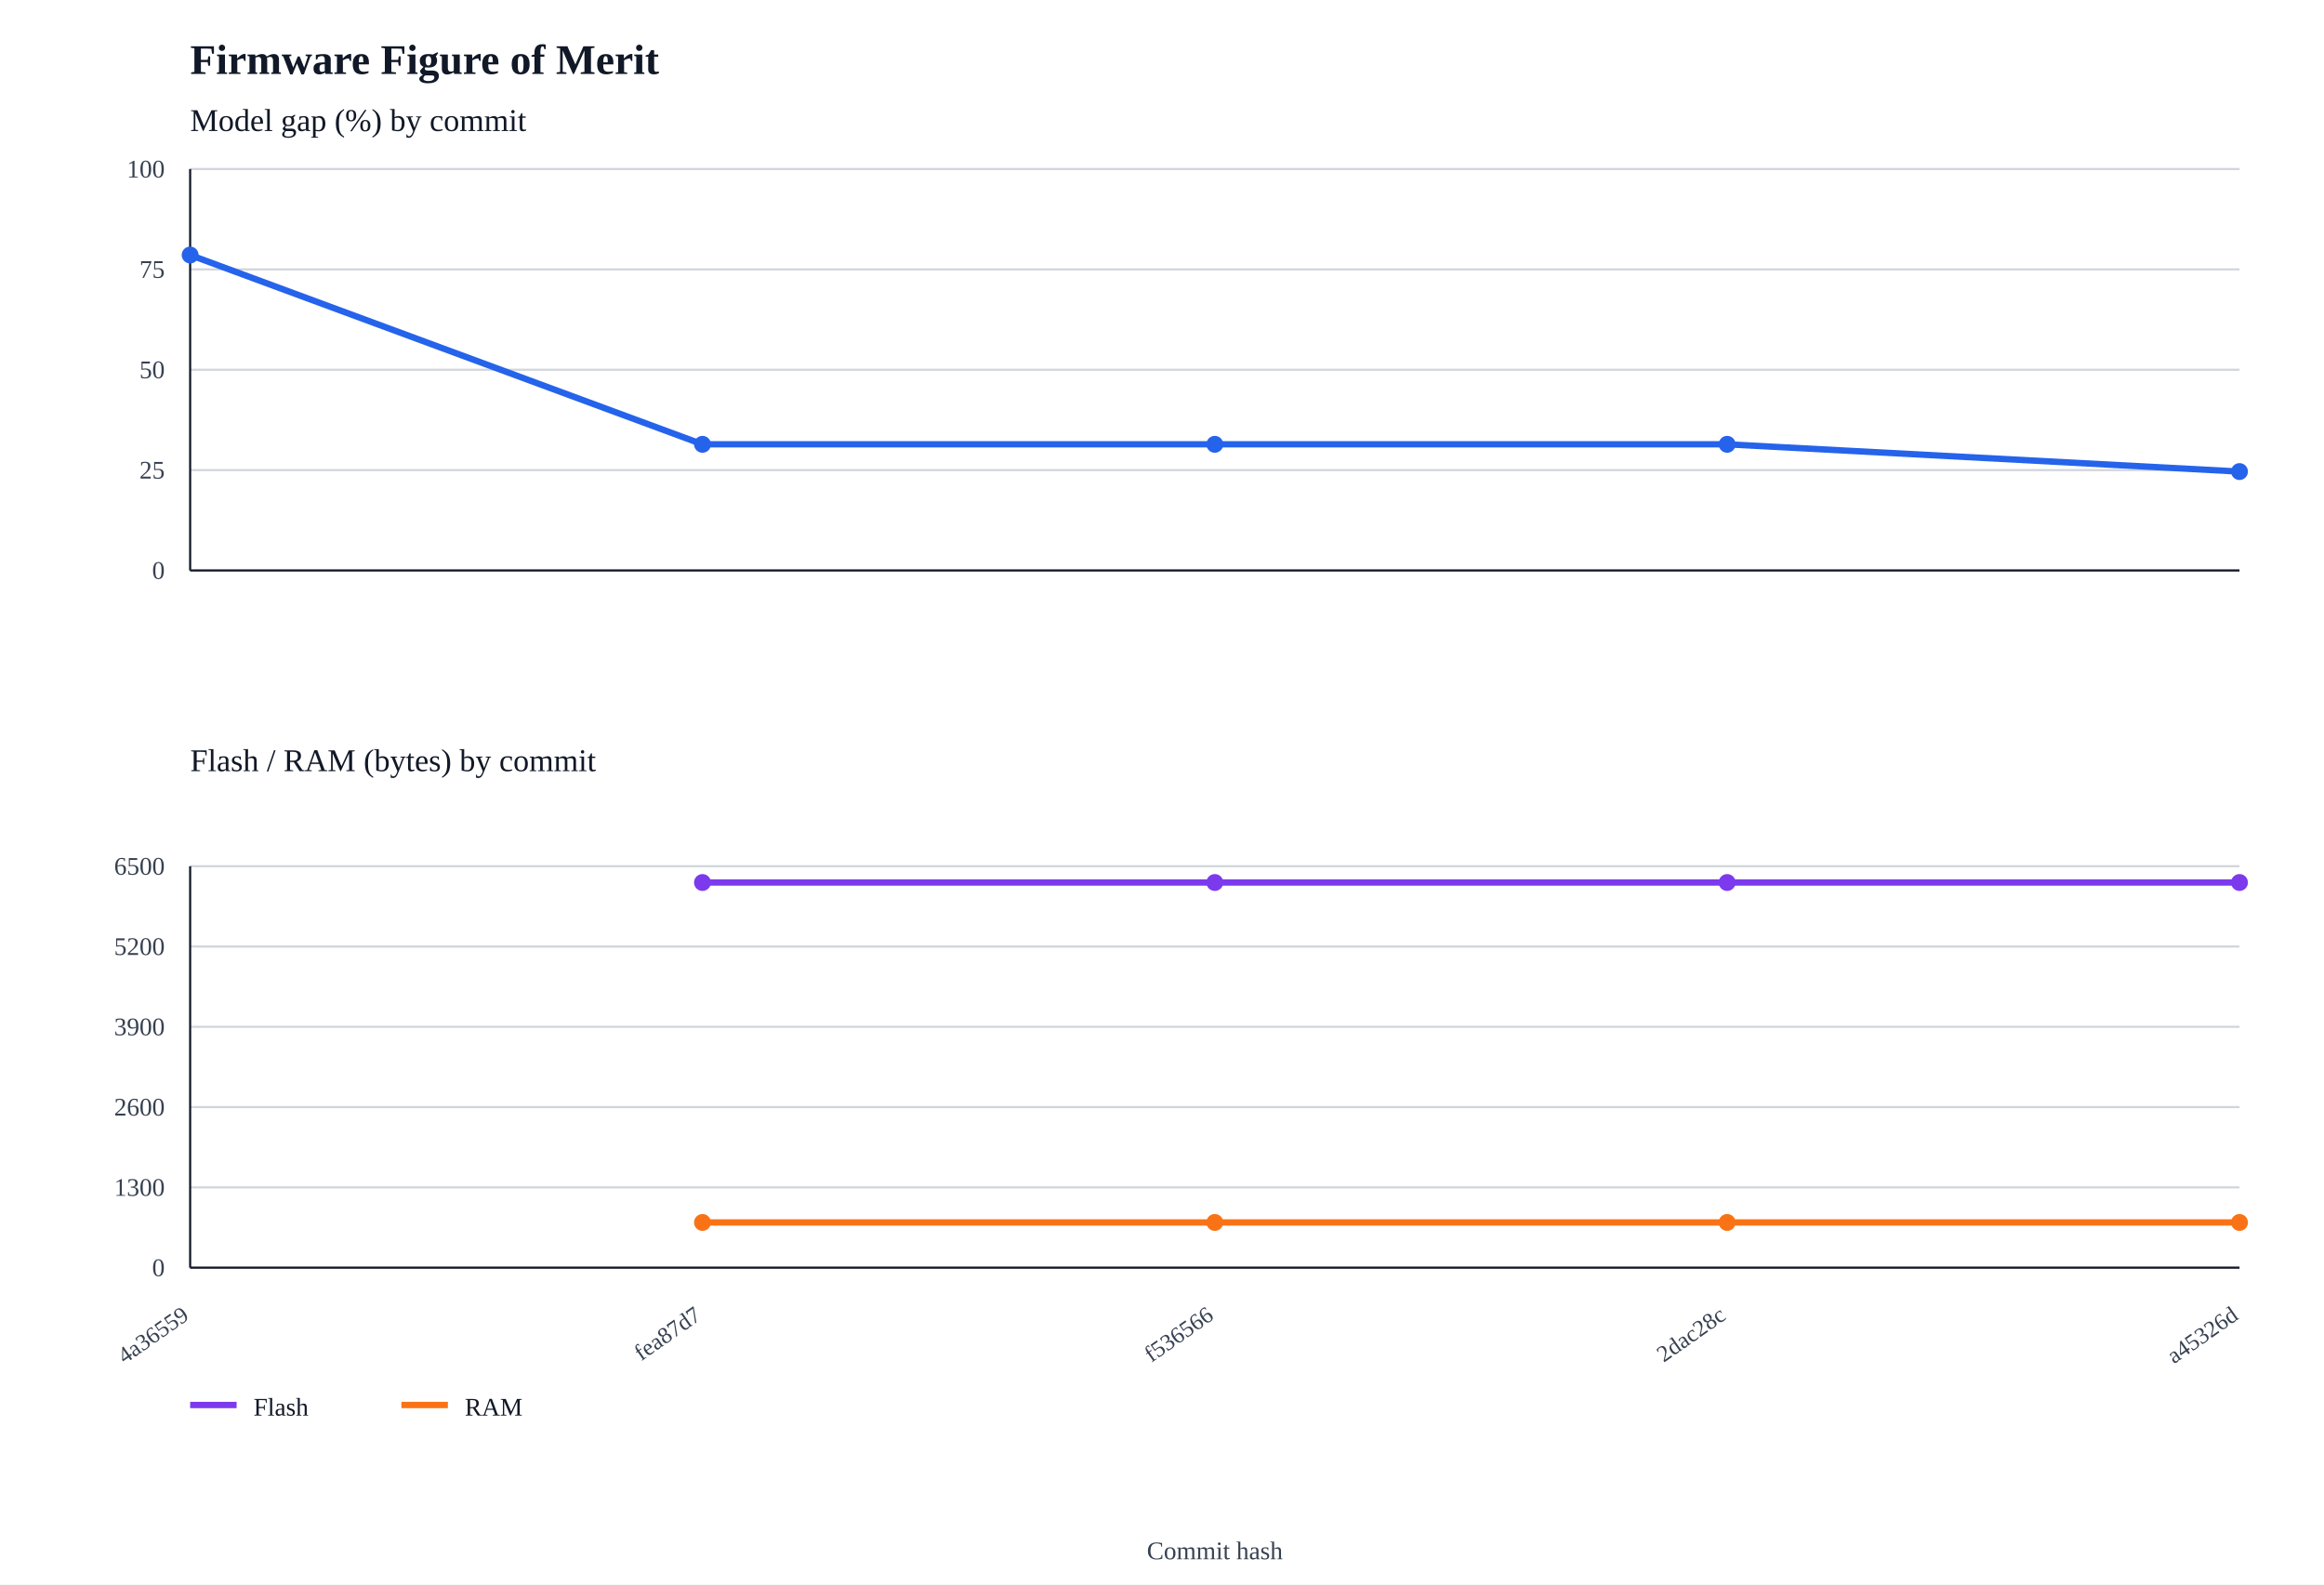
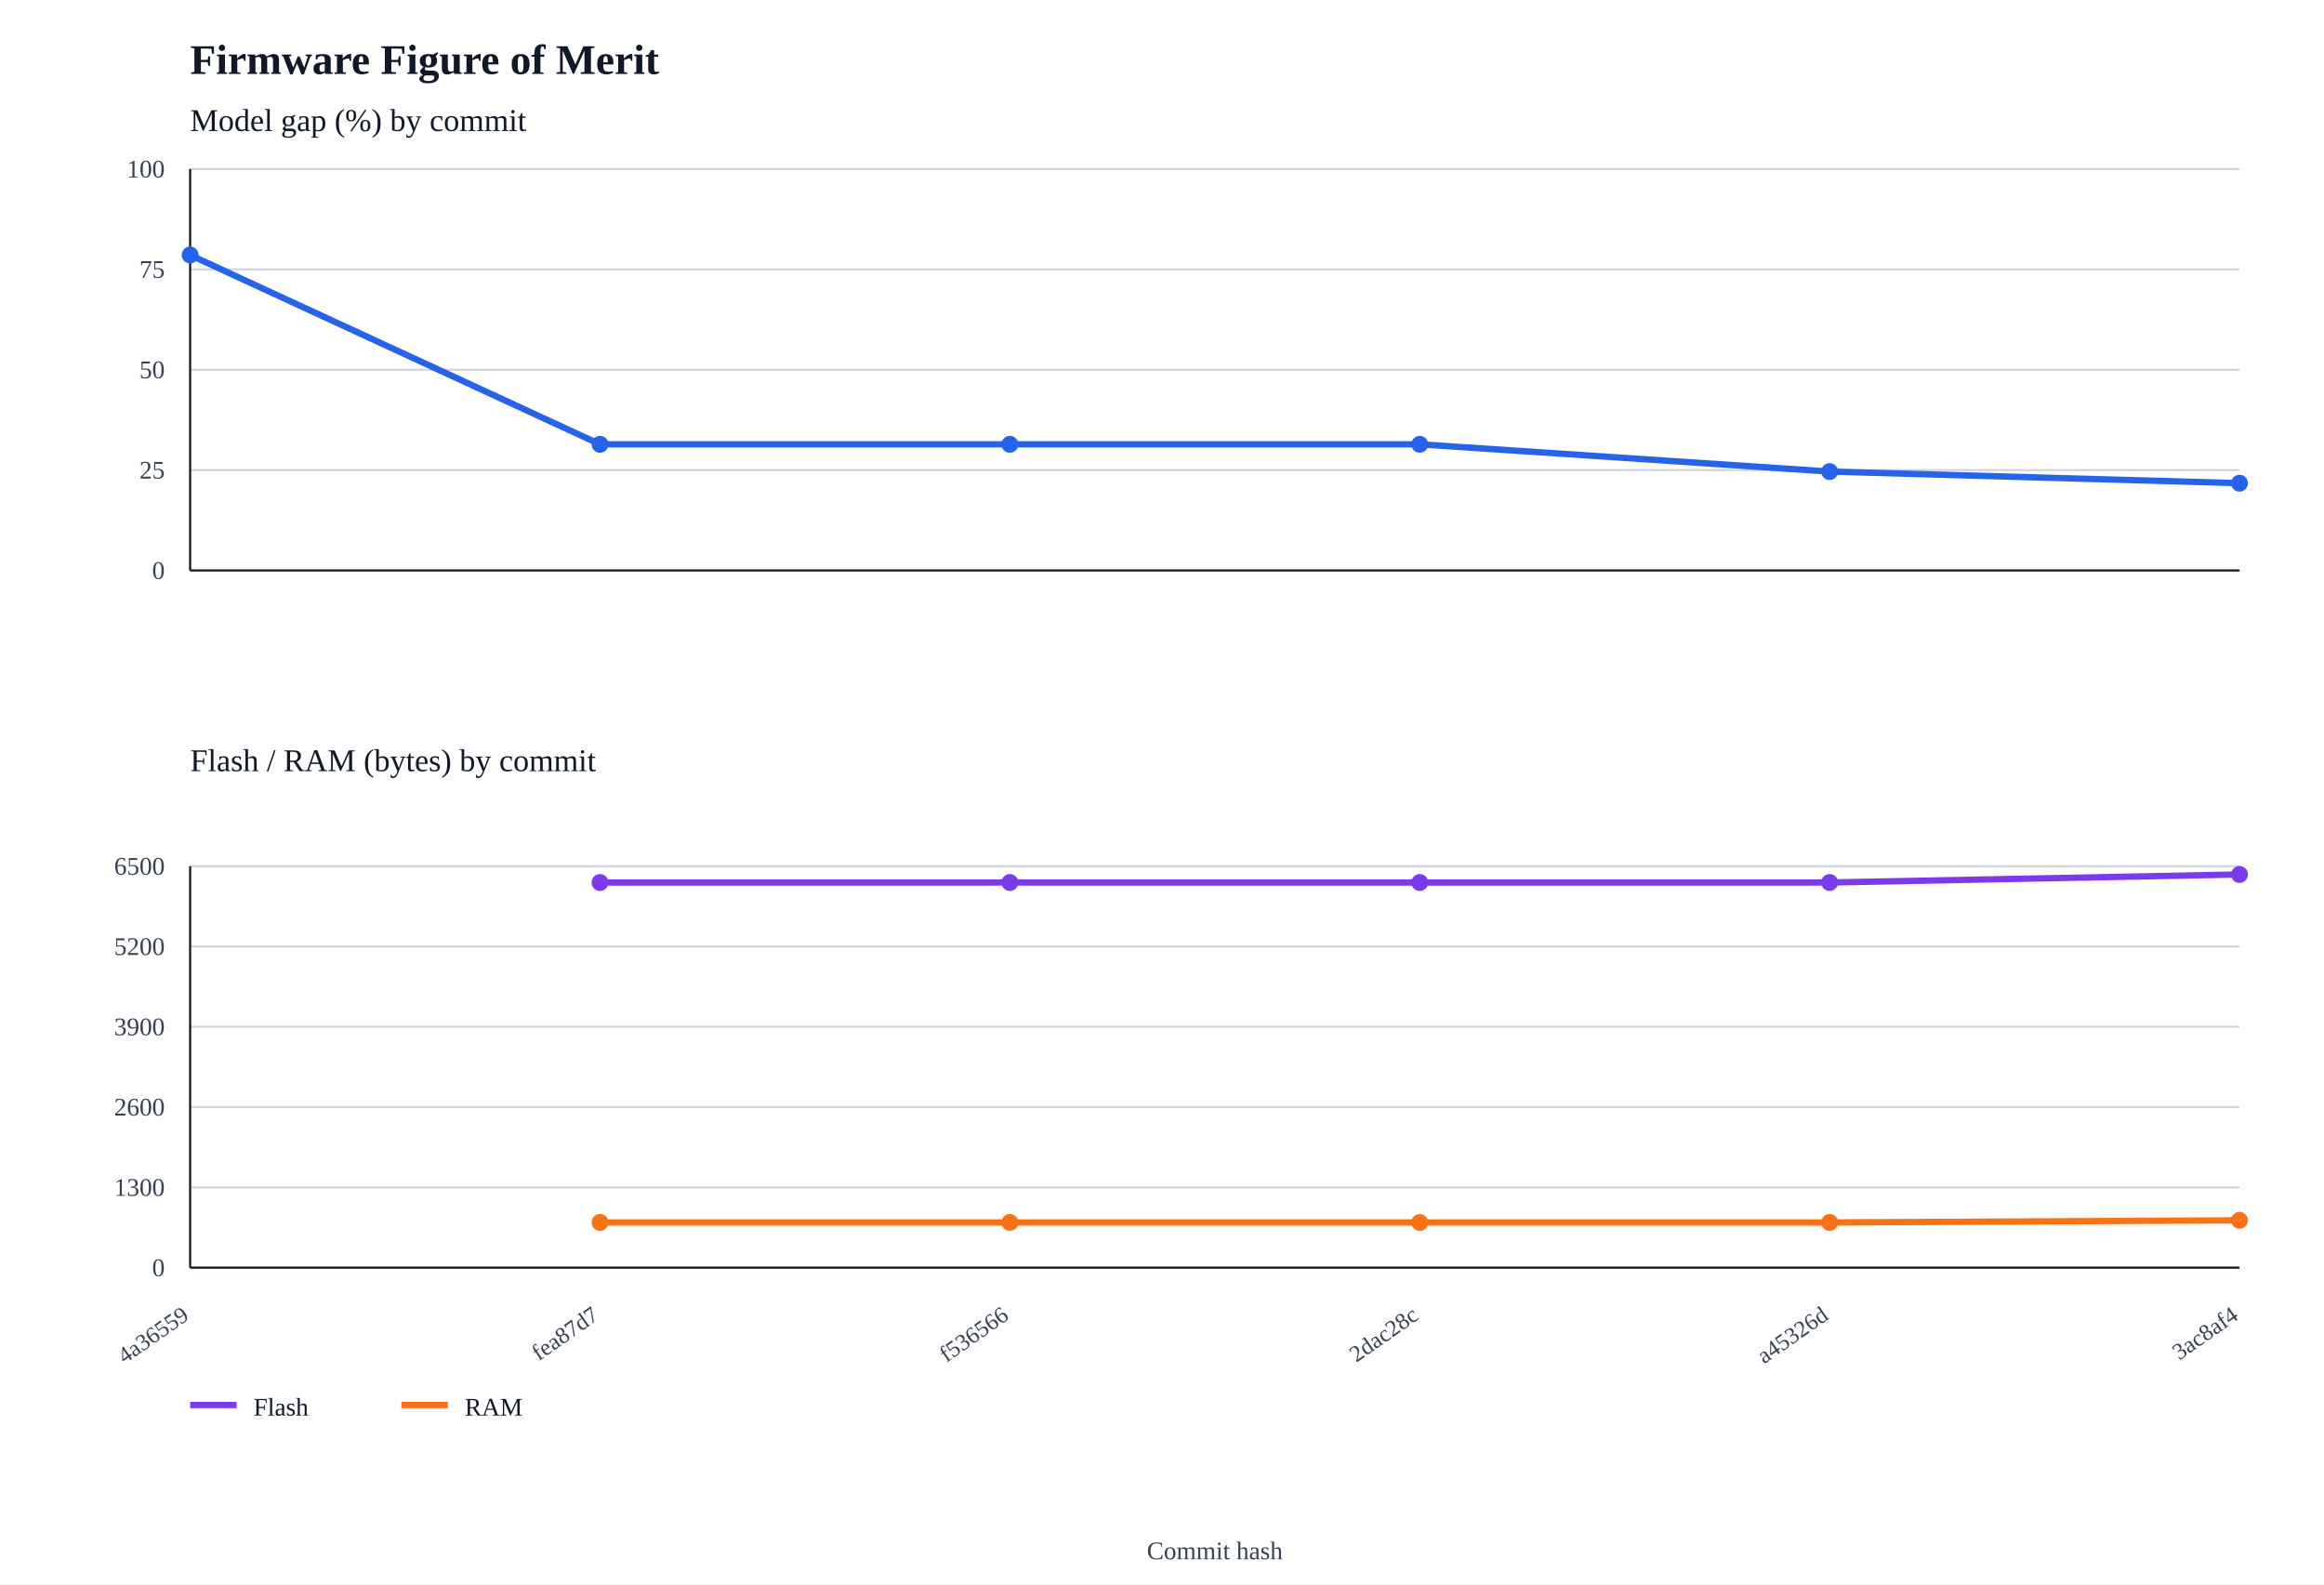
<svg xmlns="http://www.w3.org/2000/svg" width="1100" height="750" viewBox="0 0 1100 750">
  <rect width="100%" height="100%" fill="#ffffff" />
  <text x="90" y="35" font-size="20" font-weight="bold" fill="#111827">Firmware Figure of Merit</text>
  <text x="90" y="62" font-size="15" fill="#111827">Model gap (%) by commit</text>
  <line x1="90" y1="270" x2="1060" y2="270" stroke="#d1d5db" />
  <text x="78" y="274" text-anchor="end" font-size="12" fill="#374151">0</text>
  <line x1="90" y1="222.5" x2="1060" y2="222.5" stroke="#d1d5db" />
  <text x="78" y="226.5" text-anchor="end" font-size="12" fill="#374151">25</text>
  <line x1="90" y1="175" x2="1060" y2="175" stroke="#d1d5db" />
  <text x="78" y="179" text-anchor="end" font-size="12" fill="#374151">50</text>
  <line x1="90" y1="127.5" x2="1060" y2="127.5" stroke="#d1d5db" />
  <text x="78" y="131.5" text-anchor="end" font-size="12" fill="#374151">75</text>
  <line x1="90" y1="80" x2="1060" y2="80" stroke="#d1d5db" />
  <text x="78" y="84" text-anchor="end" font-size="12" fill="#374151">100</text>
  <line x1="90" y1="80" x2="90" y2="270" stroke="#111827" />
  <line x1="90" y1="270" x2="1060" y2="270" stroke="#111827" />
-   <polyline fill="none" stroke="#2563eb" stroke-width="3" points="90.0,120.7 332.5,210.3 575.0,210.3 817.5,210.3 1060.0,223.2" />
+   <polyline fill="none" stroke="#2563eb" stroke-width="3" points="90.0,120.7 284.0,210.3 478.0,210.3 672.0,210.3 866.0,223.2 1060.0,228.7" />
  <circle cx="90.0" cy="120.7" r="4" fill="#2563eb" />
-   <circle cx="332.5" cy="210.3" r="4" fill="#2563eb" />
-   <circle cx="575.0" cy="210.3" r="4" fill="#2563eb" />
-   <circle cx="817.5" cy="210.3" r="4" fill="#2563eb" />
-   <circle cx="1060.0" cy="223.2" r="4" fill="#2563eb" />
+   <circle cx="284.0" cy="210.3" r="4" fill="#2563eb" />
+   <circle cx="478.0" cy="210.3" r="4" fill="#2563eb" />
+   <circle cx="672.0" cy="210.3" r="4" fill="#2563eb" />
+   <circle cx="866.0" cy="223.2" r="4" fill="#2563eb" />
+   <circle cx="1060.0" cy="228.7" r="4" fill="#2563eb" />
  <text x="90" y="365" font-size="15" fill="#111827">Flash / RAM (bytes) by commit</text>
  <line x1="90" y1="600" x2="1060" y2="600" stroke="#d1d5db" />
  <text x="78" y="604" text-anchor="end" font-size="12" fill="#374151">0</text>
  <line x1="90" y1="562" x2="1060" y2="562" stroke="#d1d5db" />
  <text x="78" y="566" text-anchor="end" font-size="12" fill="#374151">1300</text>
  <line x1="90" y1="524" x2="1060" y2="524" stroke="#d1d5db" />
  <text x="78" y="528" text-anchor="end" font-size="12" fill="#374151">2600</text>
  <line x1="90" y1="486" x2="1060" y2="486" stroke="#d1d5db" />
  <text x="78" y="490" text-anchor="end" font-size="12" fill="#374151">3900</text>
  <line x1="90" y1="448" x2="1060" y2="448" stroke="#d1d5db" />
  <text x="78" y="452" text-anchor="end" font-size="12" fill="#374151">5200</text>
  <line x1="90" y1="410" x2="1060" y2="410" stroke="#d1d5db" />
  <text x="78" y="414" text-anchor="end" font-size="12" fill="#374151">6500</text>
  <line x1="90" y1="410" x2="90" y2="600" stroke="#111827" />
  <line x1="90" y1="600" x2="1060" y2="600" stroke="#111827" />
-   <polyline fill="none" stroke="#7c3aed" stroke-width="3" points="332.5,417.7 575.0,417.7 817.5,417.7 1060.0,417.7" />
-   <polyline fill="none" stroke="#f97316" stroke-width="3" points="332.5,578.6 575.0,578.6 817.5,578.6 1060.0,578.6" />
-   <circle cx="332.5" cy="417.7" r="4" fill="#7c3aed" />
-   <circle cx="575.0" cy="417.7" r="4" fill="#7c3aed" />
-   <circle cx="817.5" cy="417.7" r="4" fill="#7c3aed" />
-   <circle cx="1060.0" cy="417.7" r="4" fill="#7c3aed" />
-   <circle cx="332.5" cy="578.6" r="4" fill="#f97316" />
-   <circle cx="575.0" cy="578.6" r="4" fill="#f97316" />
-   <circle cx="817.5" cy="578.6" r="4" fill="#f97316" />
-   <circle cx="1060.0" cy="578.6" r="4" fill="#f97316" />
+   <polyline fill="none" stroke="#7c3aed" stroke-width="3" points="284.0,417.7 478.0,417.7 672.0,417.7 866.0,417.7 1060.0,413.9" />
+   <polyline fill="none" stroke="#f97316" stroke-width="3" points="284.0,578.6 478.0,578.6 672.0,578.6 866.0,578.6 1060.0,577.6" />
+   <circle cx="284.0" cy="417.7" r="4" fill="#7c3aed" />
+   <circle cx="478.0" cy="417.7" r="4" fill="#7c3aed" />
+   <circle cx="672.0" cy="417.7" r="4" fill="#7c3aed" />
+   <circle cx="866.0" cy="417.7" r="4" fill="#7c3aed" />
+   <circle cx="1060.0" cy="413.9" r="4" fill="#7c3aed" />
+   <circle cx="284.0" cy="578.6" r="4" fill="#f97316" />
+   <circle cx="478.0" cy="578.6" r="4" fill="#f97316" />
+   <circle cx="672.0" cy="578.6" r="4" fill="#f97316" />
+   <circle cx="866.0" cy="578.6" r="4" fill="#f97316" />
+   <circle cx="1060.0" cy="577.6" r="4" fill="#f97316" />
  <line x1="90" y1="665" x2="112" y2="665" stroke="#7c3aed" stroke-width="3" />
  <text x="120" y="670" font-size="12" fill="#111827">Flash</text>
  <line x1="190" y1="665" x2="212" y2="665" stroke="#f97316" stroke-width="3" />
  <text x="220" y="670" font-size="12" fill="#111827">RAM</text>
  <text x="90" y="624" text-anchor="end" transform="rotate(-35 90 624)" font-size="11" fill="#374151">4a36559</text>
-   <text x="332.5" y="624" text-anchor="end" transform="rotate(-35 332.5 624)" font-size="11" fill="#374151">fea87d7</text>
-   <text x="575" y="624" text-anchor="end" transform="rotate(-35 575 624)" font-size="11" fill="#374151">f536566</text>
-   <text x="817.5" y="624" text-anchor="end" transform="rotate(-35 817.5 624)" font-size="11" fill="#374151">2dac28c</text>
-   <text x="1060" y="624" text-anchor="end" transform="rotate(-35 1060 624)" font-size="11" fill="#374151">a45326d</text>
+   <text x="284" y="624" text-anchor="end" transform="rotate(-35 284 624)" font-size="11" fill="#374151">fea87d7</text>
+   <text x="478" y="624" text-anchor="end" transform="rotate(-35 478 624)" font-size="11" fill="#374151">f536566</text>
+   <text x="672" y="624" text-anchor="end" transform="rotate(-35 672 624)" font-size="11" fill="#374151">2dac28c</text>
+   <text x="866" y="624" text-anchor="end" transform="rotate(-35 866 624)" font-size="11" fill="#374151">a45326d</text>
+   <text x="1060" y="624" text-anchor="end" transform="rotate(-35 1060 624)" font-size="11" fill="#374151">3ac8af4</text>
  <text x="575" y="738" text-anchor="middle" font-size="12" fill="#374151">Commit hash</text>
</svg>
